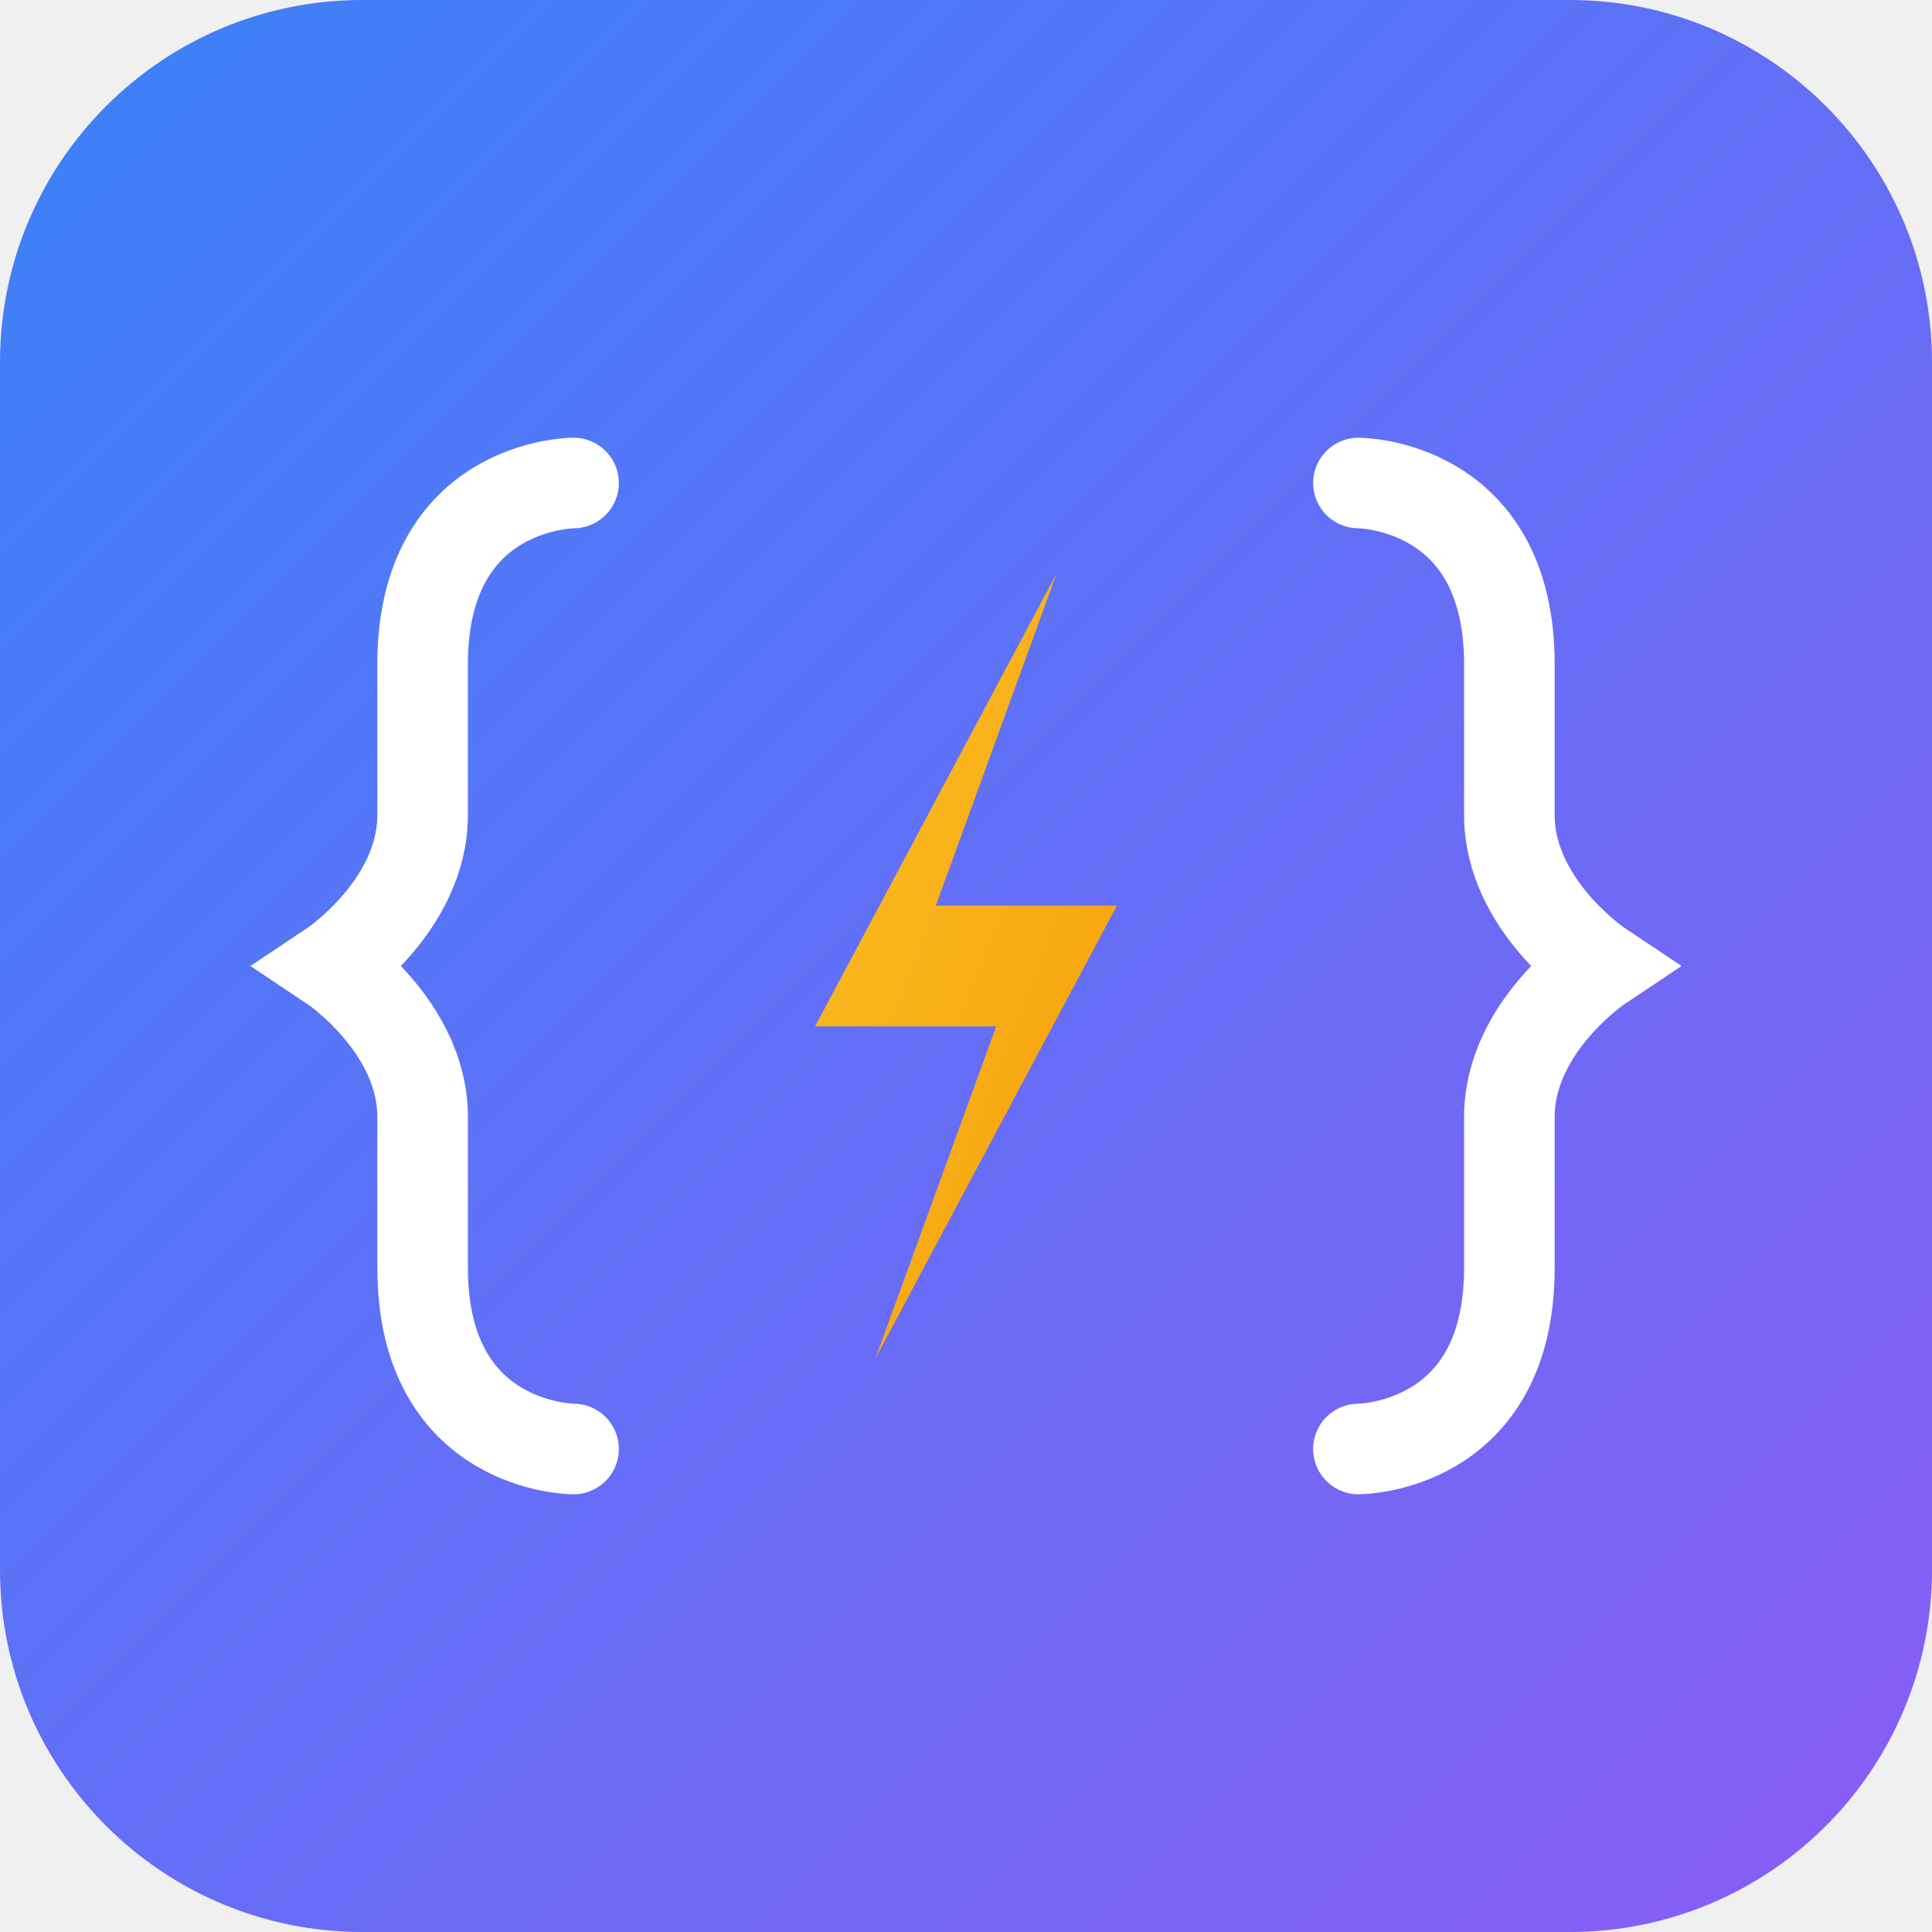
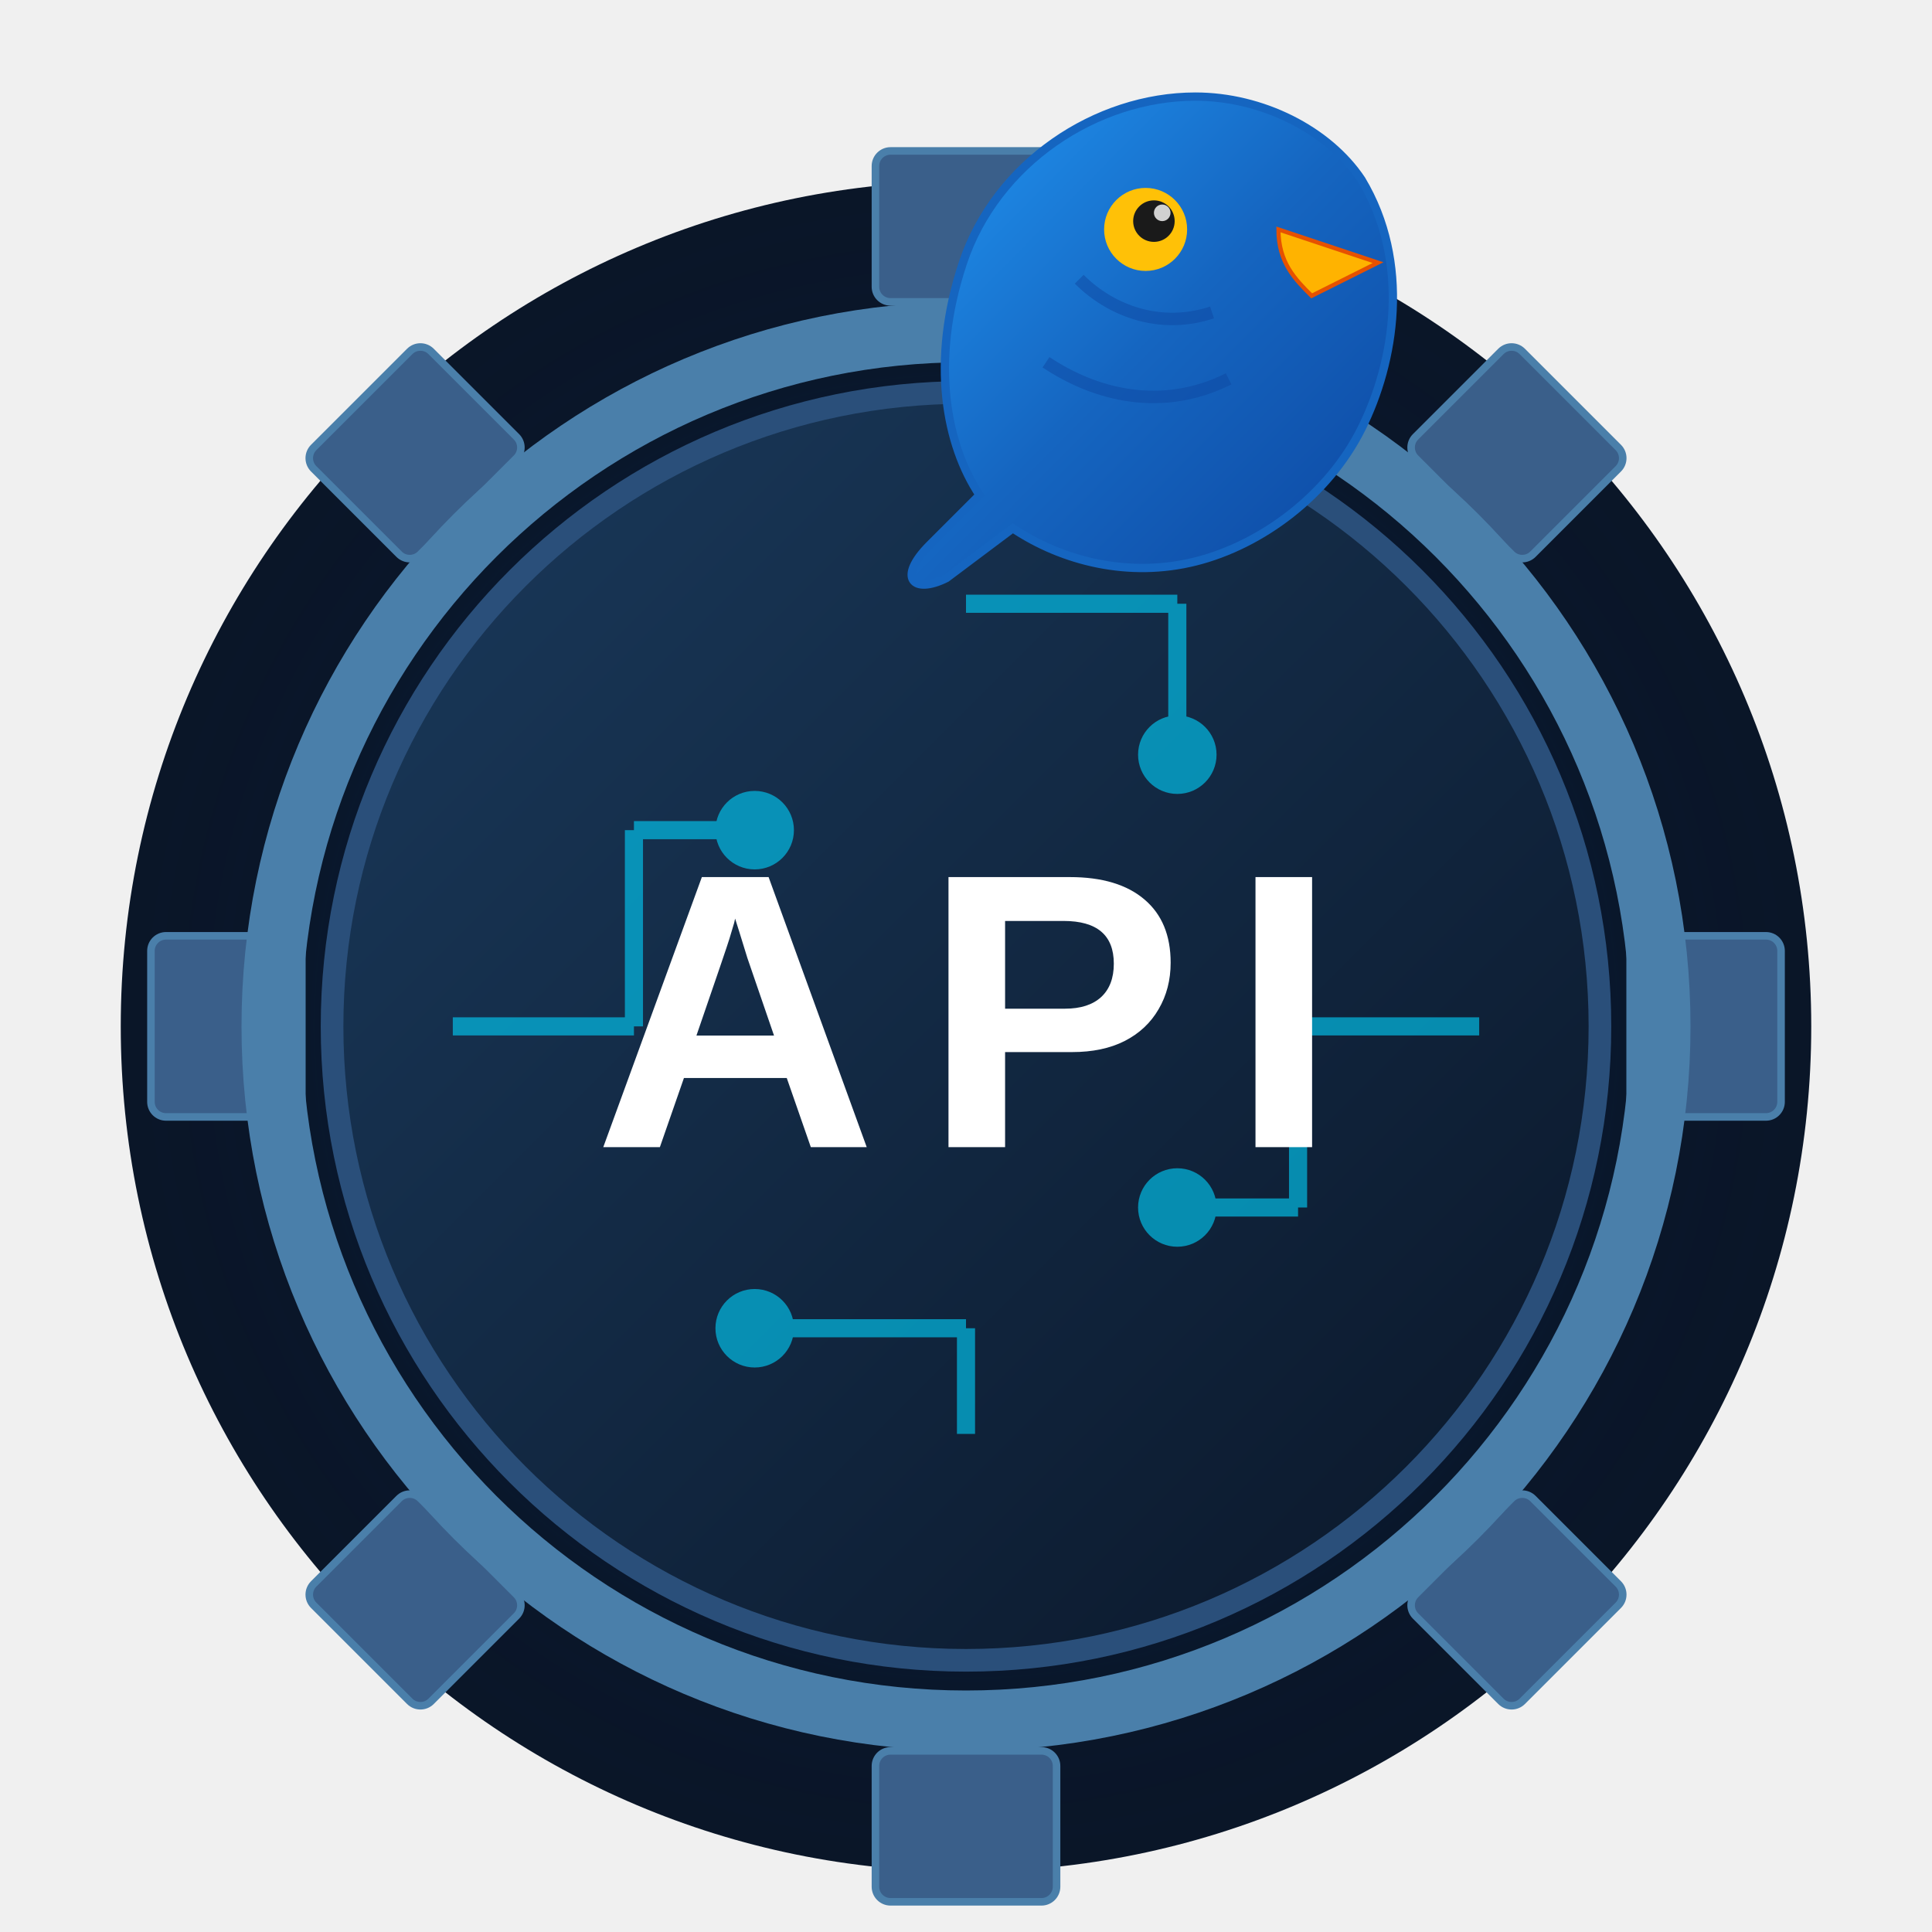
<svg xmlns="http://www.w3.org/2000/svg" viewBox="0 0 128 128">
  <defs>
-     <linearGradient id="bg" x1="0%" y1="0%" x2="100%" y2="100%">
-       <stop offset="0%" style="stop-color:#3b82f6" />
-       <stop offset="100%" style="stop-color:#8b5cf6" />
+     <linearGradient id="gearGrad" x1="0%" y1="0%" x2="100%" y2="100%">
+       <stop offset="0%" style="stop-color:#1a3a5c" />
+       <stop offset="100%" style="stop-color:#0a1628" />
    </linearGradient>
-     <linearGradient id="bolt" x1="0%" y1="0%" x2="100%" y2="100%">
-       <stop offset="0%" style="stop-color:#fbbf24" />
-       <stop offset="100%" style="stop-color:#f59e0b" />
+     <linearGradient id="circuitGrad" x1="0%" y1="0%" x2="100%" y2="100%">
+       <stop offset="0%" style="stop-color:#00d4ff" />
+       <stop offset="100%" style="stop-color:#0088cc" />
    </linearGradient>
+     <linearGradient id="birdGrad" x1="0%" y1="0%" x2="100%" y2="100%">
+       <stop offset="0%" style="stop-color:#2196F3" />
+       <stop offset="50%" style="stop-color:#1565C0" />
+       <stop offset="100%" style="stop-color:#0D47A1" />
+     </linearGradient>
+     <radialGradient id="glow" cx="50%" cy="50%" r="50%">
+       <stop offset="0%" style="stop-color:#00a2ff;stop-opacity:0.3" />
+       <stop offset="100%" style="stop-color:#000033;stop-opacity:0" />
+     </radialGradient>
  </defs>
-   <rect width="128" height="128" rx="24" fill="url(#bg)" />
-   <path d="M38 32 C38 32 28 32 28 44 L28 54 C28 60 22 64 22 64 C22 64 28 68 28 74 L28 84 C28 96 38 96 38 96" fill="none" stroke="white" stroke-width="6" stroke-linecap="round" />
-   <path d="M90 32 C90 32 100 32 100 44 L100 54 C100 60 106 64 106 64 C106 64 100 68 100 74 L100 84 C100 96 90 96 90 96" fill="none" stroke="white" stroke-width="6" stroke-linecap="round" />
-   <polygon points="70,38 54,68 66,68 58,90 74,60 62,60" fill="url(#bolt)" />
+   <circle cx="64" cy="68" r="56" fill="#0a1628" />
+   <circle cx="64" cy="68" r="56" fill="url(#glow)" />
+   <g fill="#3a5f8a" stroke="#4a7faa" stroke-width="0.5">
+     <rect x="58" y="10" width="12" height="10" rx="1" />
+     <rect x="58" y="116" width="12" height="10" rx="1" />
+     <rect x="10" y="62" width="10" height="12" rx="1" />
+     <rect x="108" y="62" width="10" height="12" rx="1" />
+     <rect x="22" y="25" width="11" height="10" rx="1" transform="rotate(-45 27.5 30)" />
+     <rect x="95" y="25" width="11" height="10" rx="1" transform="rotate(45 100.5 30)" />
+     <rect x="22" y="101" width="11" height="10" rx="1" transform="rotate(45 27.5 106)" />
+     <rect x="95" y="101" width="11" height="10" rx="1" transform="rotate(-45 100.5 106)" />
+   </g>
+   <circle cx="64" cy="68" r="46" fill="none" stroke="#4a7faa" stroke-width="4" />
+   <circle cx="64" cy="68" r="42" fill="url(#gearGrad)" stroke="#2a4f7a" stroke-width="1.5" />
+   <g stroke="#00d4ff" stroke-width="1.2" fill="none" opacity="0.6">
+     <line x1="30" y1="68" x2="42" y2="68" />
+     <line x1="42" y1="68" x2="42" y2="55" />
+     <line x1="42" y1="55" x2="50" y2="55" />
+     <circle cx="50" cy="55" r="2" fill="#00d4ff" />
+     <line x1="86" y1="68" x2="98" y2="68" />
+     <line x1="86" y1="68" x2="86" y2="80" />
+     <line x1="86" y1="80" x2="78" y2="80" />
+     <circle cx="78" cy="80" r="2" fill="#00d4ff" />
+     <line x1="64" y1="95" x2="64" y2="88" />
+     <line x1="64" y1="88" x2="50" y2="88" />
+     <circle cx="50" cy="88" r="2" fill="#00d4ff" />
+     <line x1="64" y1="40" x2="78" y2="40" />
+     <line x1="78" y1="40" x2="78" y2="50" />
+     <circle cx="78" cy="50" r="2" fill="#00d4ff" />
+   </g>
+   <text x="64" y="76" text-anchor="middle" font-family="Arial, Helvetica, sans-serif" font-weight="900" font-size="26" fill="white" letter-spacing="3">API</text>
+   <g transform="translate(44, 2) scale(0.55)">
+     <path d="M64 8 C52 8 40 16 36 28 C32 40 34 50 38 56 L32 62 C28 66 30 68 34 66 L42 60 C48 64 56 66 64 64 C72 62 80 56 84 48 C88 40 90 28 84 18 C80 12 72 8 64 8 Z" fill="url(#birdGrad)" stroke="#1565C0" stroke-width="1" />
+     <path d="M50 30 C54 34 60 36 66 34" fill="none" stroke="#0D47A1" stroke-width="1.5" opacity="0.5" />
+     <path d="M46 40 C52 44 60 46 68 42" fill="none" stroke="#0D47A1" stroke-width="1.5" opacity="0.5" />
+     <circle cx="58" cy="24" r="5" fill="#FFC107" />
+     <circle cx="59" cy="23" r="2.5" fill="#1a1a1a" />
+     <circle cx="60" cy="22" r="1" fill="white" opacity="0.8" />
+     <path d="M74 24 L86 28 L78 32 C76 30 74 28 74 24 Z" fill="#FFB300" stroke="#E65100" stroke-width="0.5" />
+   </g>
</svg>
